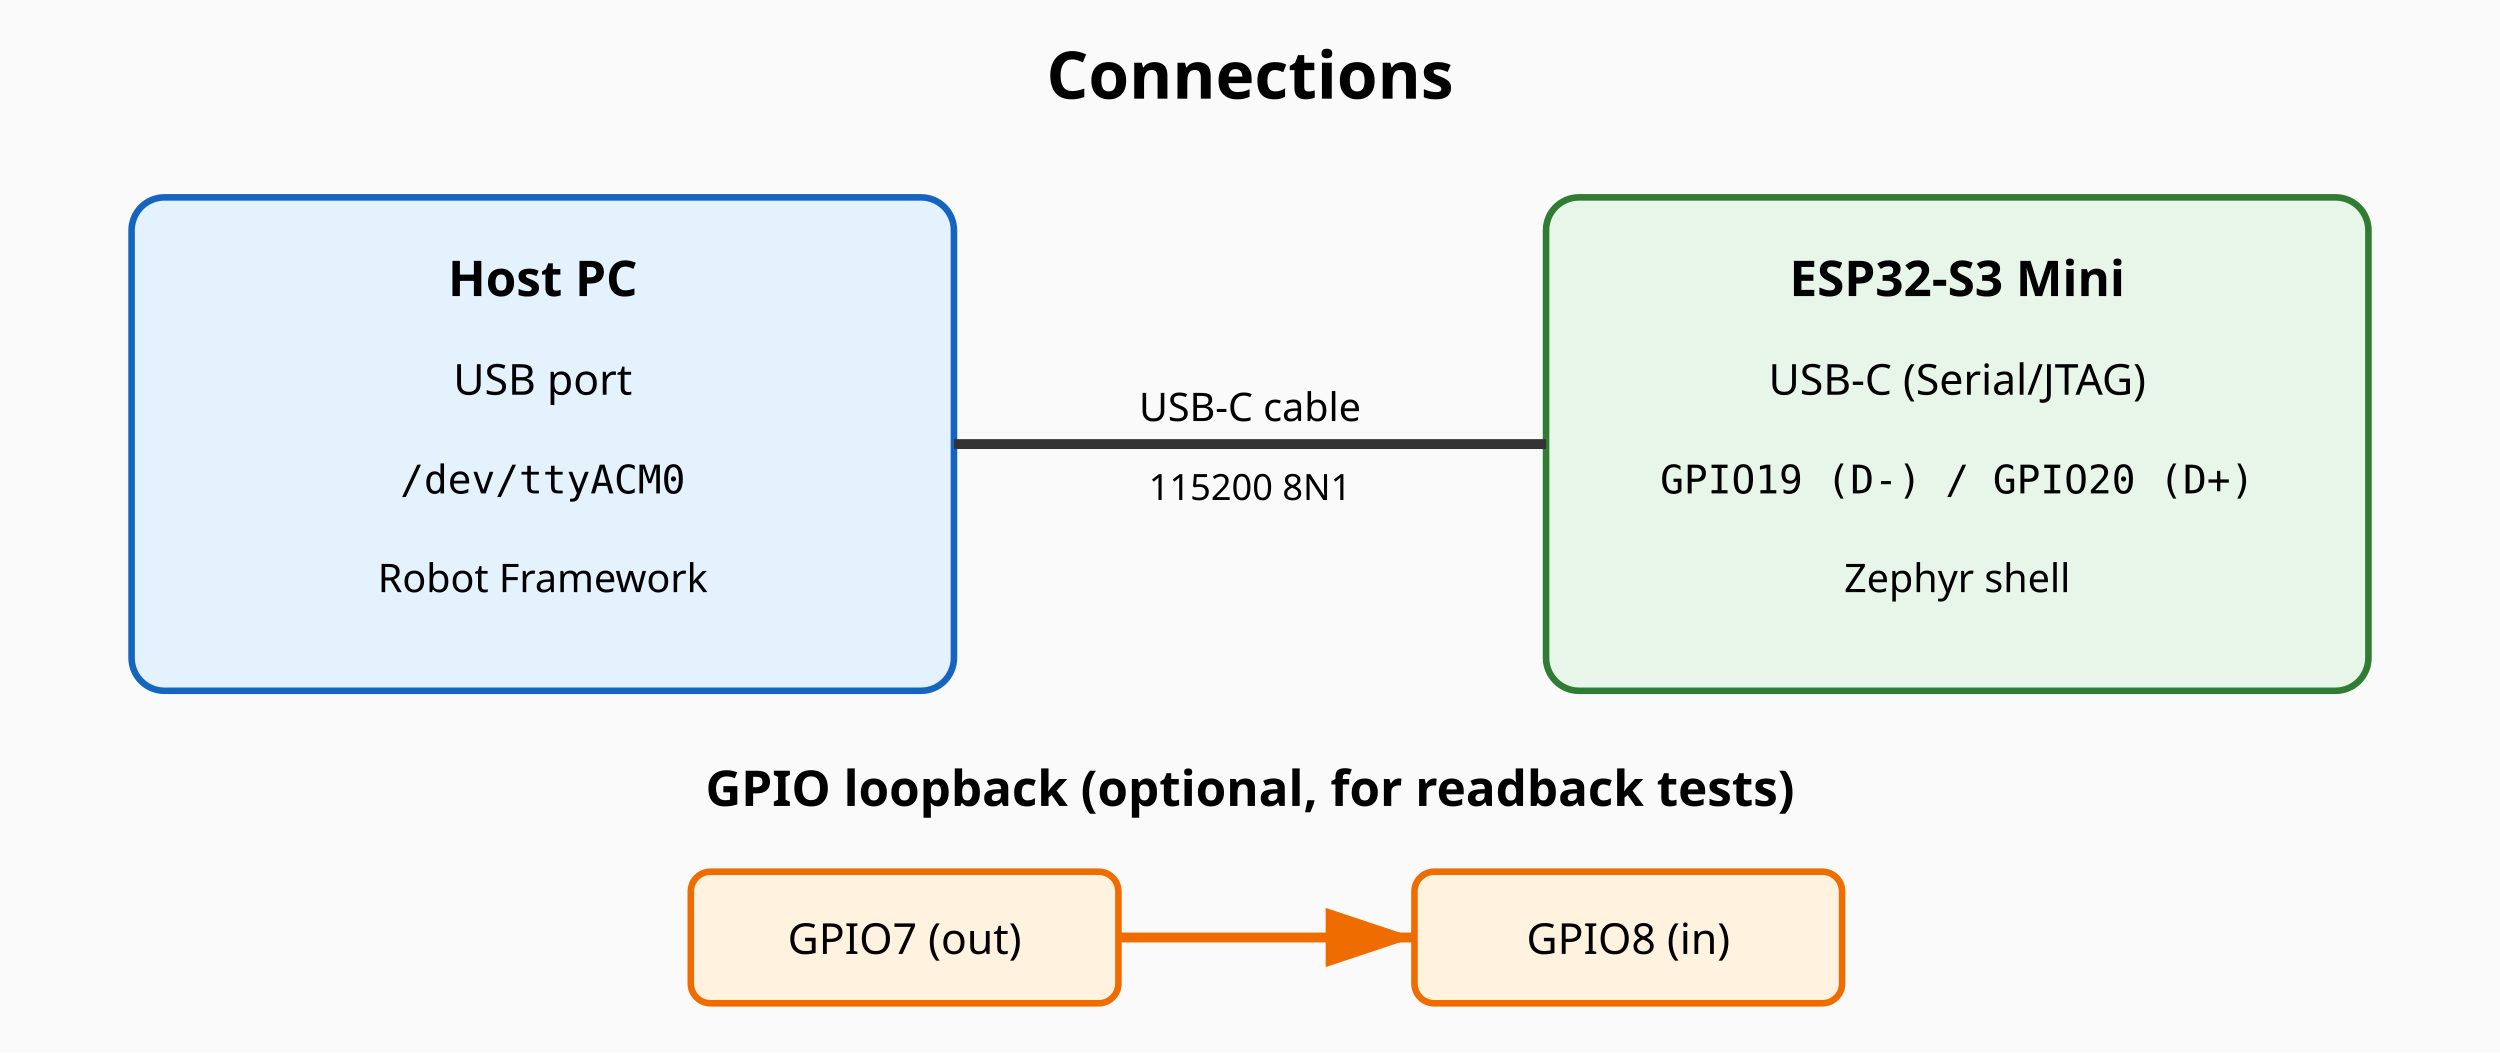
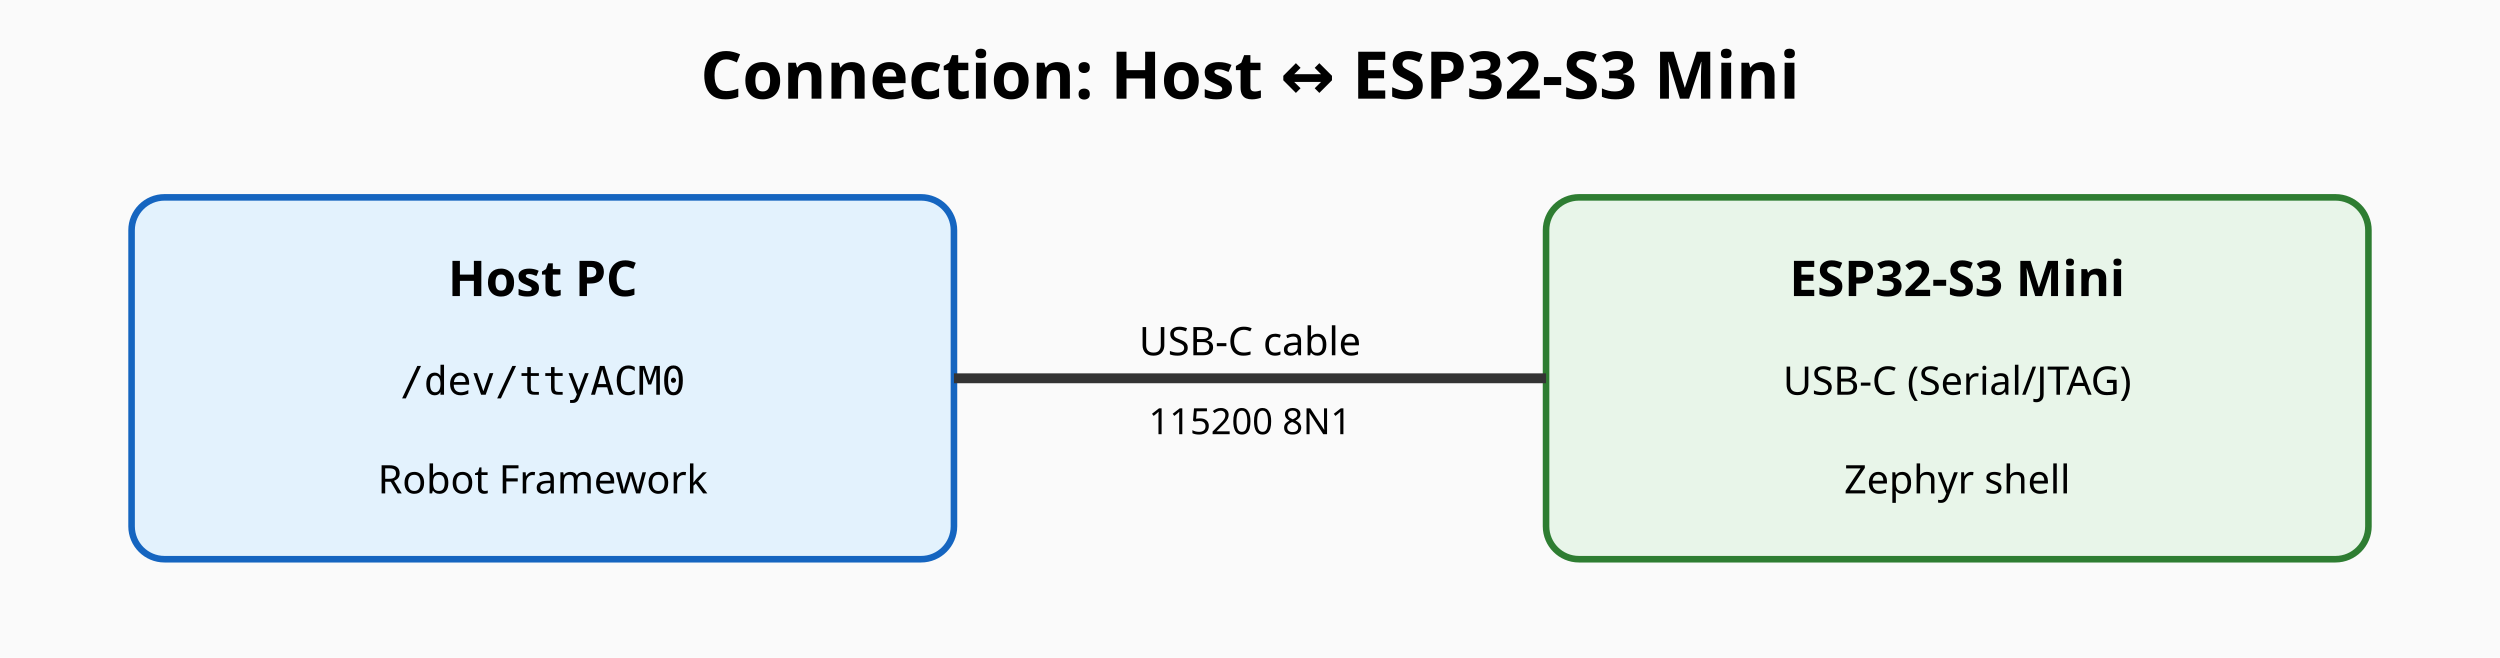
- <svg xmlns="http://www.w3.org/2000/svg" width="760" height="320" viewBox="0 0 760 320">
-   <rect width="760" height="320" fill="#fafafa" />
-   <text x="380" y="30" text-anchor="middle" font-family="sans-serif" font-size="20" font-weight="bold">Connections</text>
-   <rect x="40" y="60" width="250" height="150" rx="10" fill="#e3f2fd" stroke="#1565c0" stroke-width="2" />
+ <svg xmlns="http://www.w3.org/2000/svg" width="760" height="200" viewBox="0 0 760 200">
+   <rect width="760" height="200" fill="#fafafa" />
+   <text x="380" y="30" text-anchor="middle" font-family="sans-serif" font-size="20" font-weight="bold">Connection: Host ↔ ESP32-S3 Mini</text>
+   <rect x="40" y="60" width="250" height="110" rx="10" fill="#e3f2fd" stroke="#1565c0" stroke-width="2" />
  <text x="165" y="90" text-anchor="middle" font-family="sans-serif" font-size="15" font-weight="bold">Host PC</text>
-   <text x="165" y="120" text-anchor="middle" font-family="sans-serif" font-size="13">USB port</text>
-   <text x="165" y="150" text-anchor="middle" font-family="monospace" font-size="12">/dev/ttyACM0</text>
-   <text x="165" y="180" text-anchor="middle" font-family="sans-serif" font-size="12">Robot Framework</text>
-   <rect x="470" y="60" width="250" height="150" rx="10" fill="#e8f5e9" stroke="#2e7d32" stroke-width="2" />
+   <text x="165" y="120" text-anchor="middle" font-family="monospace" font-size="12">/dev/ttyACM0</text>
+   <text x="165" y="150" text-anchor="middle" font-family="sans-serif" font-size="12">Robot Framework</text>
+   <rect x="470" y="60" width="250" height="110" rx="10" fill="#e8f5e9" stroke="#2e7d32" stroke-width="2" />
  <text x="595" y="90" text-anchor="middle" font-family="sans-serif" font-size="15" font-weight="bold">ESP32-S3 Mini</text>
-   <text x="595" y="120" text-anchor="middle" font-family="sans-serif" font-size="13">USB-C (Serial/JTAG)</text>
-   <text x="595" y="150" text-anchor="middle" font-family="monospace" font-size="12">GPIO19 (D-) / GPIO20 (D+)</text>
-   <text x="595" y="180" text-anchor="middle" font-family="sans-serif" font-size="12">Zephyr shell</text>
-   <line x1="290" y1="135" x2="470" y2="135" stroke="#333" stroke-width="3" />
-   <text x="380" y="128" text-anchor="middle" font-family="sans-serif" font-size="12">USB-C cable</text>
-   <text x="380" y="152" text-anchor="middle" font-family="sans-serif" font-size="11">115200 8N1</text>
-   <text x="380" y="245" text-anchor="middle" font-family="sans-serif" font-size="15" font-weight="bold">GPIO loopback (optional, for readback tests)</text>
-   <rect x="210" y="265" width="130" height="40" rx="6" fill="#fff3e0" stroke="#ef6c00" stroke-width="2" />
-   <text x="275" y="290" text-anchor="middle" font-family="sans-serif" font-size="13">GPIO7 (out)</text>
-   <rect x="430" y="265" width="130" height="40" rx="6" fill="#fff3e0" stroke="#ef6c00" stroke-width="2" />
-   <text x="495" y="290" text-anchor="middle" font-family="sans-serif" font-size="13">GPIO8 (in)</text>
-   <line x1="340" y1="285" x2="430" y2="285" stroke="#ef6c00" stroke-width="3" marker-end="url(#arrow2)" />
-   <defs>
-     <marker id="arrow2" markerWidth="10" markerHeight="10" refX="9" refY="3" orient="auto" markerUnits="strokeWidth">
-       <path d="M0,0 L0,6 L9,3 z" fill="#ef6c00" />
-     </marker>
-   </defs>
+   <text x="595" y="120" text-anchor="middle" font-family="sans-serif" font-size="12">USB-C (Serial/JTAG)</text>
+   <text x="595" y="150" text-anchor="middle" font-family="sans-serif" font-size="12">Zephyr shell</text>
+   <line x1="290" y1="115" x2="470" y2="115" stroke="#333" stroke-width="3" />
+   <text x="380" y="108" text-anchor="middle" font-family="sans-serif" font-size="12">USB-C cable</text>
+   <text x="380" y="132" text-anchor="middle" font-family="sans-serif" font-size="11">115200 8N1</text>
</svg>
